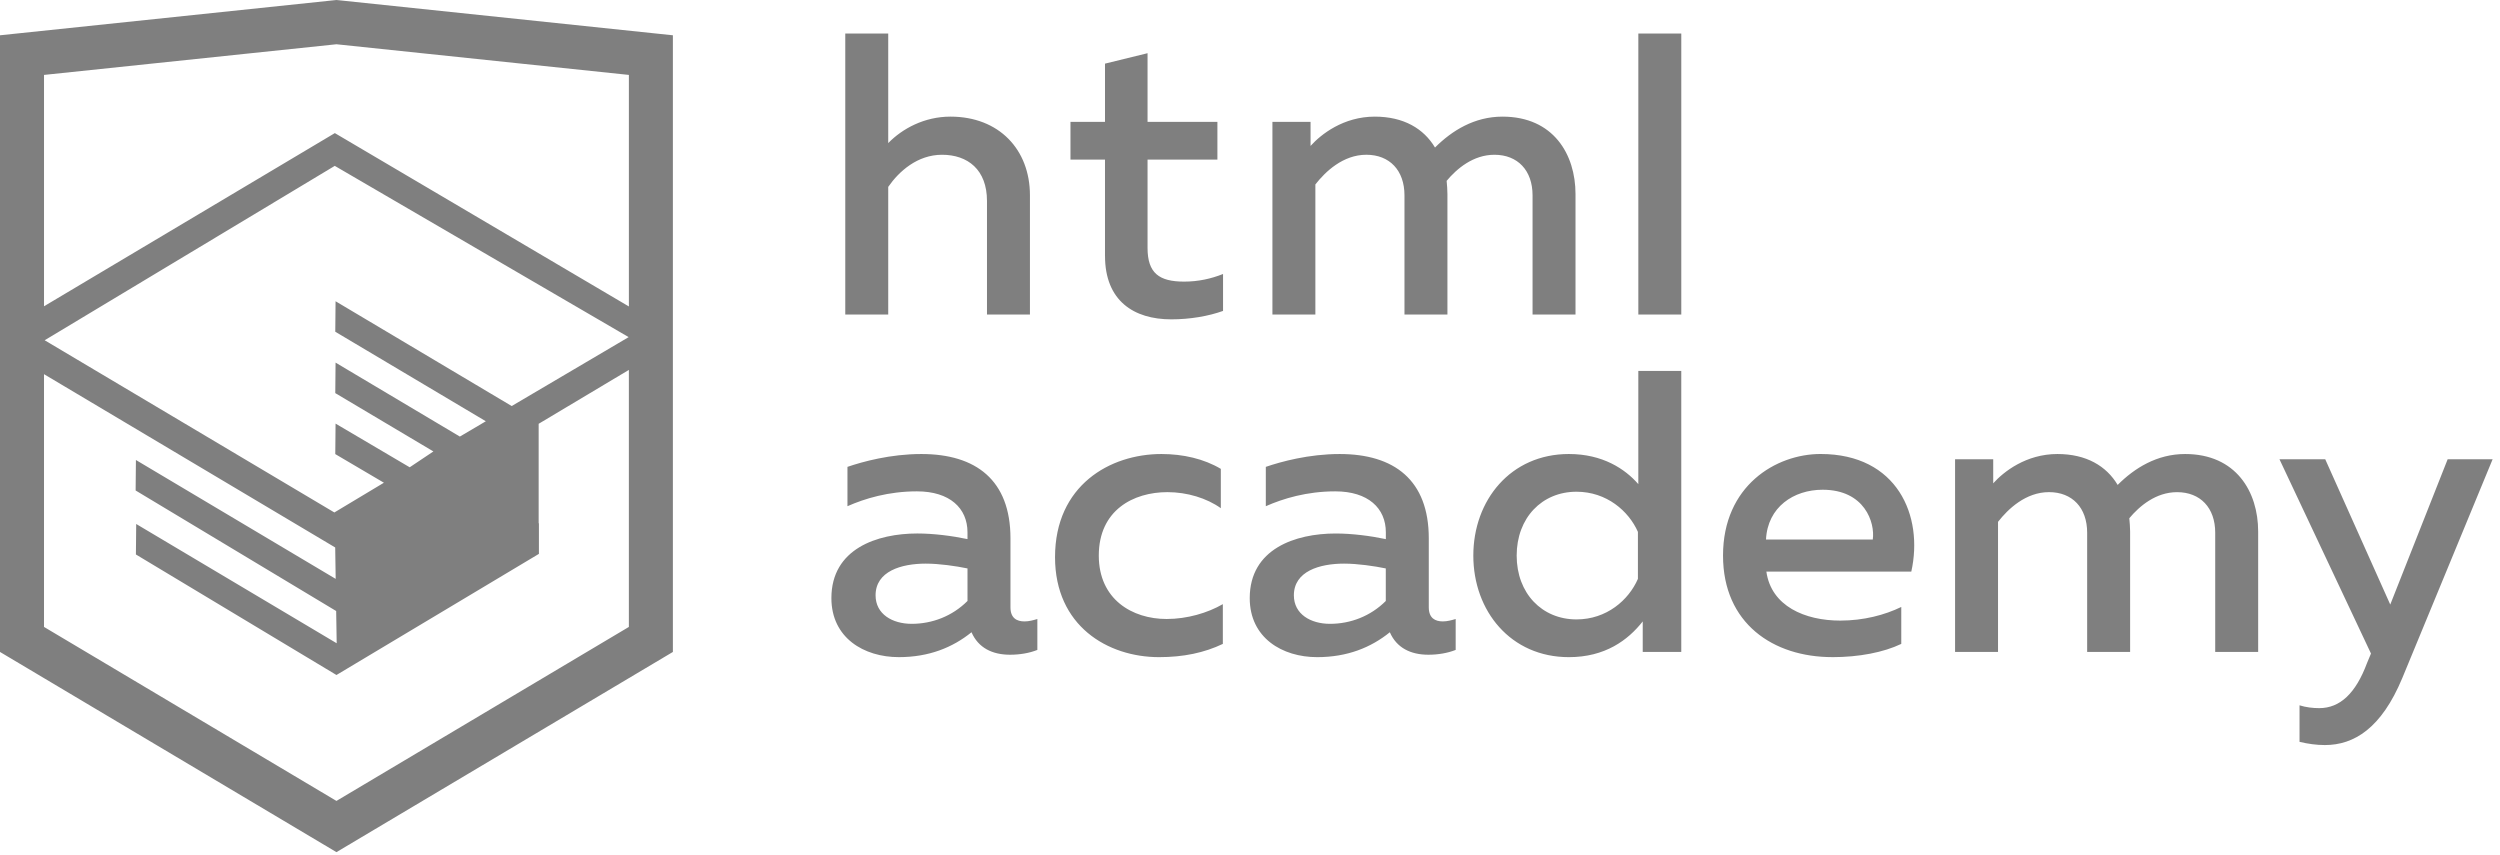
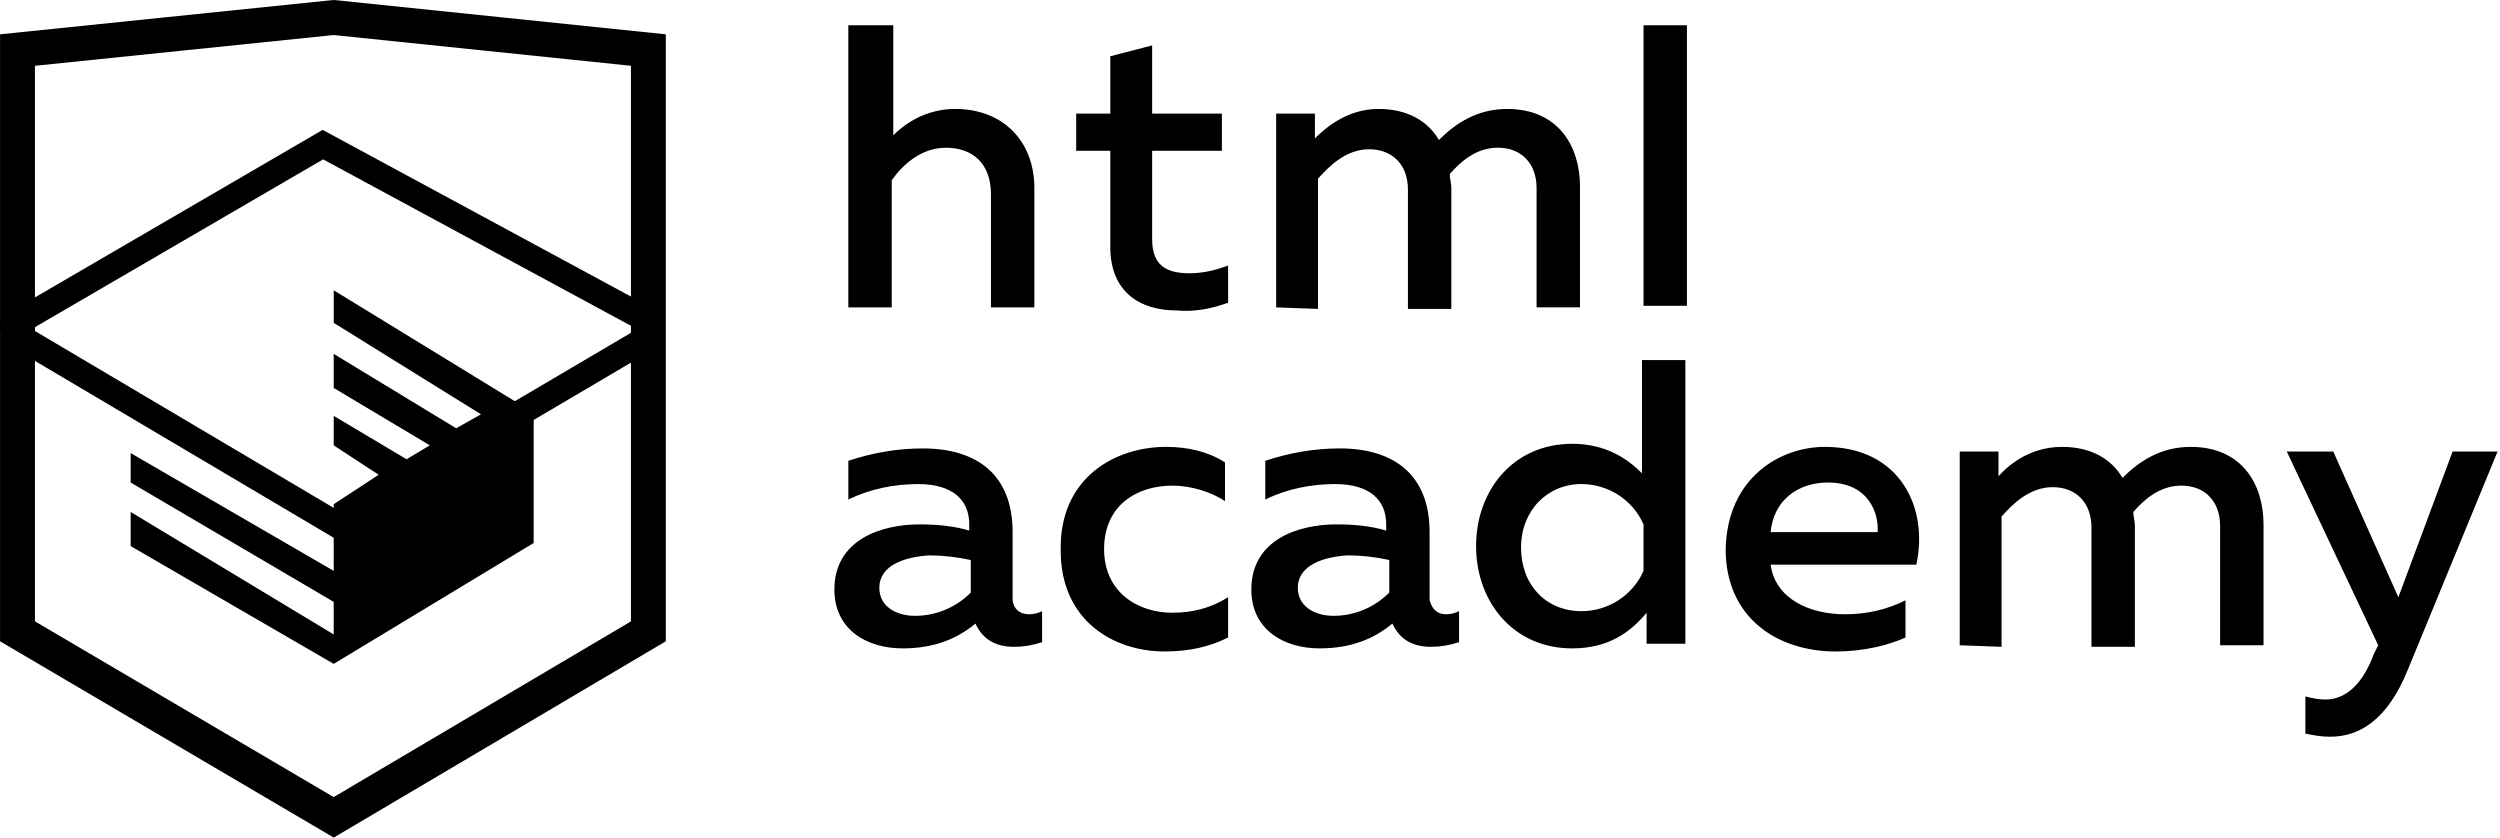
- <svg xmlns="http://www.w3.org/2000/svg" width="582" height="199">
-   <rect width="100%" height="100%" fill="none" />
-   <g class="currentLayer">
-     <path d="M241.497 144.105c-.934.28-1.962.562-2.99.562-1.776 0-3.27-.75-3.27-3.272v-16.074c0-13.552-8.038-19.626-20.748-19.626-7.2 0-13.65 1.775-17.2 2.99v9.16c4.02-1.776 9.53-3.458 16.17-3.458 7.66 0 11.772 3.925 11.772 9.533v1.583c-3.552-.747-7.85-1.308-11.682-1.308-9.345 0-20 3.55-20 15.046 0 9.254 7.57 13.74 15.7 13.74 7.01 0 12.526-2.24 16.918-5.794 1.59 3.645 4.86 5.234 8.973 5.234 2.244 0 4.487-.373 6.356-1.12v-7.2zm-16.26-4.204c-3.553 3.55-8.226 5.327-12.992 5.327-4.486 0-8.41-2.242-8.41-6.636 0-5.602 5.98-7.38 11.68-7.38 3.178 0 7.01.56 9.72 1.12v7.57zm44.58 13.083c5.7 0 10.56-1.028 14.86-3.084v-9.256c-3.553 2.055-8.32 3.457-13.085 3.457-8.037 0-15.794-4.58-15.794-14.764 0-10.563 8.038-14.768 15.98-14.768 4.58 0 9.16 1.4 12.43 3.737v-9.155c-3.924-2.336-8.784-3.456-13.83-3.456-11.964 0-24.767 7.29-24.767 24.018 0 15.98 12.247 23.27 24.21 23.27zm41.12-28.785c-9.346 0-20 3.55-20 15.047 0 9.253 7.57 13.738 15.7 13.738 7.01 0 12.525-2.242 16.917-5.794 1.59 3.64 4.86 5.23 8.973 5.23 2.242 0 4.485-.376 6.354-1.12v-7.198c-.93.28-1.96.562-2.99.562-1.77 0-3.27-.75-3.27-3.272v-16.071c0-13.55-8.033-19.625-20.743-19.625-7.196 0-13.645 1.775-17.197 2.99v9.16c4.02-1.776 9.532-3.458 16.167-3.458 7.663 0 11.776 3.925 11.776 9.533v1.588c-3.552-.75-7.85-1.31-11.682-1.31zm11.682 15.702c-3.557 3.55-8.23 5.327-12.996 5.327-4.486 0-8.41-2.242-8.41-6.636 0-5.602 5.98-7.38 11.68-7.38 3.178 0 7.01.56 9.72 1.12v7.57zm20.37-10.56c0 12.895 8.69 23.643 22.243 23.643 8.41 0 13.738-3.925 17.196-8.317v7.102h8.972v-65.42h-10v26.355c-3.085-3.55-8.318-7.01-16.168-7.01-13.552 0-22.243 10.75-22.243 23.646zm38.317-5.516v10.935c-2.15 4.95-7.29 9.44-14.3 9.44-8.037 0-13.925-6.08-13.925-14.86 0-8.79 5.888-14.866 13.925-14.866 7.01 0 12.15 4.487 14.3 9.346zm45.234 29.16c6.263 0 11.964-1.12 16.076-3.085v-8.6c-3.833 1.87-8.786 3.175-14.207 3.175-8.225 0-16.075-3.365-17.197-11.403h33.738c2.898-12.99-3.27-27.383-21.12-27.383-10.374 0-22.71 7.383-22.71 23.645 0 15.793 11.68 23.643 25.42 23.643zm-2.24-38.974c9.814 0 12.244 7.666 11.683 11.59h-24.86c.374-7.57 6.45-11.59 13.178-11.59zm91.4 10v27.76h10v-28.04c0-9.252-5.14-18.036-17.01-18.036-6.54 0-11.772 3.27-15.7 7.196-2.615-4.393-7.29-7.196-14.02-7.196-7.29 0-12.52 4.112-14.95 6.822v-5.607h-8.88v44.854h10v-30.28c2.338-2.99 6.45-6.916 11.87-6.916s8.88 3.645 8.88 9.44v27.756h10v-28.033c0-1.027-.095-2.056-.188-3.083 2.336-2.804 6.168-6.074 11.12-6.074 5.423 0 8.88 3.644 8.88 9.438zm64.583-17.1h-10.466l-13.365 33.83-15.14-33.83h-10.655l21.308 45.233-.934 2.243c-2.614 7.01-6.26 10.467-11.12 10.467-1.493 0-3.082-.187-4.58-.654v8.502c1.965.468 3.927.748 5.89.748 6.82 0 13.175-3.923 18.035-15.604l21.028-50.935zM206.78 43.505c2.522-3.645 6.82-7.476 12.523-7.476 5.98 0 10.467 3.457 10.467 10.748v26.448h10V45.467c0-10.654-7.196-18.317-18.505-18.317-6.075 0-11.215 2.8-14.486 6.162V7.803h-10v65.42h10v-29.72zm50.467 16.075c0 10.466 6.73 14.765 15.42 14.765 4.394 0 8.692-.748 12.057-1.962v-8.598c-2.804 1.12-5.795 1.775-9.065 1.775-5.8 0-8.51-1.96-8.51-7.85V37.149h16.262v-8.784H267.15v-15.98l-9.906 2.43v13.55h-8.037v8.786h8.036v22.43zm48.967-16.637c2.336-2.99 6.448-6.916 11.87-6.916 5.42 0 8.877 3.645 8.877 9.44v27.756h10V45.187c0-1.028-.09-2.057-.182-3.084 2.337-2.804 6.168-6.074 11.12-6.074 5.422 0 8.88 3.645 8.88 9.44v27.756h10V45.188c0-9.253-5.14-18.037-17.01-18.037-6.542 0-11.776 3.27-15.7 7.196-2.617-4.393-7.29-7.196-14.02-7.196-7.29 0-12.522 4.112-14.952 6.822v-5.607h-8.878v44.86h10V42.943zm75.19-35.14h10v65.42h-10zM78.324.001L0 8.214v143.56l78.324 46.604 78.324-46.604V8.214L79.146.084 78.323 0zm68.08 145.946l-68.08 40.508-68.08-40.508v-58.84l67.79 40.344.112 7.312-46.504-27.677-.068 7.098 46.687 28.06.12 7.506-46.674-27.767-.068 7.098 46.687 28.06 47.134-28.202v-7.13l-.06.033V98.659l21-12.542v59.83zm-.056-67.465L127.72 89.461l-8.597 5.065L78.12 70.131l-.068 7.098 35.048 20.84-.31.183-.756.448-4.98 2.934L78.12 84.416l-.067 7.1 22.84 13.58-5.39 3.604-.13.08L78.12 98.614l-.067 7.098 11.32 6.666-11.532 6.923L10.4 79.211l67.54-40.6v.007l68.41 39.866zm.053-7.14L77.96 30.991v-.01l-.008.006-.01-.005v.01L10.247 71.301v-53.86l68.08-7.138 68.078 7.137v53.9zm66.874" fill="rgba(0,0,0,.5)" />
-   </g>
+ <svg xmlns="http://www.w3.org/2000/svg" width="200" height="67" viewBox="0 0 200 67">
+   <path d="M1.4 4.004L26.697 1.4 51.87 4.004v46.503l-25.173 14.88L1.4 50.506V4.004z" fill="none" stroke="#000" stroke-width="2.791" />
+   <path d="M1.77 25.58L25.83 11.57 51.745 25.58v1.49l-25.05 14.756L1.772 27.07v-1.49z" fill="none" stroke="#000" stroke-width="2.057" />
+   <path d="M26.697 40.337l3.596-2.356-3.596-2.354V33.27l5.83 3.47 1.858-1.114-7.688-4.59V28.31l9.797 5.952 1.984-1.117-11.78-7.316v-2.605l15.996 9.796V43.44L26.697 53.11l-16.244-9.424v-2.73l16.244 9.798V48.15l-16.244-9.548v-2.356l16.244 9.424v-5.333zm55.678 8.805c.373 0 .744-.123.993-.248v2.48c-.744.248-1.488.372-2.232.372-1.364 0-2.48-.495-3.1-1.86-1.49 1.24-3.348 1.985-5.83 1.985-2.85 0-5.455-1.487-5.455-4.712 0-3.97 3.722-5.208 6.82-5.208 1.365 0 2.73.124 3.97.495v-.495c0-1.984-1.364-3.225-4.093-3.225-1.86 0-3.844.373-5.58 1.24v-3.1c1.86-.62 3.844-.992 5.952-.992 4.34 0 7.19 2.108 7.19 6.697v5.456c.126.868.745 1.116 1.365 1.116m-12.028-2.108c0 1.488 1.364 2.232 2.852 2.232 1.612 0 3.223-.62 4.464-1.86v-2.604c-1.117-.248-2.232-.372-3.35-.372-1.86.124-3.967.744-3.967 2.604M93.29 35.75c1.734 0 3.346.372 4.71 1.24v3.1c-1.115-.744-2.728-1.24-4.216-1.24-2.728 0-5.456 1.487-5.456 5.083 0 3.473 2.728 5.086 5.456 5.086 1.612 0 3.1-.374 4.464-1.242v3.224c-1.488.744-3.1 1.116-5.084 1.116-4.092 0-8.308-2.48-8.308-8.06-.124-5.828 4.34-8.308 8.433-8.308m22.443 13.392c.372 0 .744-.123.992-.248v2.48c-.744.248-1.488.372-2.232.372-1.364 0-2.48-.495-3.1-1.86-1.488 1.24-3.348 1.985-5.828 1.985-2.852 0-5.457-1.487-5.457-4.712 0-3.97 3.72-5.208 6.82-5.208 1.364 0 2.728.124 3.97.495v-.495c0-1.984-1.365-3.225-4.094-3.225-1.86 0-3.843.373-5.58 1.24v-3.1c1.86-.62 3.845-.992 5.953-.992 4.34 0 7.192 2.108 7.192 6.697v5.456c.247.868.743 1.116 1.363 1.116m-11.905-2.108c0 1.488 1.365 2.232 2.853 2.232 1.612 0 3.225-.62 4.464-1.86v-2.604c-1.115-.248-2.232-.372-3.347-.372-1.86.124-3.97.744-3.97 2.604m31.003-17.98v22.444h-3.1v-2.48c-1.24 1.49-2.976 2.853-5.952 2.853-4.713 0-7.69-3.72-7.69-8.184 0-4.464 2.977-8.184 7.69-8.184 2.728 0 4.464 1.24 5.58 2.356v-9.053h3.472v.25zm-8.308 9.67c-2.73 0-4.837 2.11-4.837 5.086 0 2.976 1.985 5.084 4.837 5.084 2.108 0 4.092-1.24 4.96-3.224v-3.72c-.868-1.984-2.852-3.225-4.96-3.225m19.468-2.975c6.077 0 8.31 4.96 7.316 9.424H141.65c.373 2.728 3.1 3.968 5.952 3.968 1.737 0 3.35-.372 4.837-1.116v2.976c-1.366.62-3.35 1.116-5.582 1.116-4.71 0-8.804-2.728-8.804-8.185.124-5.703 4.34-8.183 7.936-8.183m.25 2.852c-2.358 0-4.34 1.364-4.59 3.968h8.557c.123-1.364-.62-3.968-3.968-3.968m10.54 13.02v-15.5h3.1v1.983c.867-.99 2.603-2.355 5.084-2.355 2.355 0 3.967.99 4.836 2.48 1.363-1.364 3.1-2.48 5.456-2.48 4.092 0 5.828 2.975 5.828 6.2v9.672h-3.472v-9.548c0-1.984-1.24-3.225-3.1-3.225-1.736 0-2.976 1.116-3.844 2.107 0 .373.124.744.124 1.117v9.672h-3.473v-9.548c0-1.985-1.24-3.224-3.1-3.224s-3.225 1.363-4.093 2.356v10.416l-3.348-.124zm39.432-15.5h3.596l-7.192 17.484c-1.612 3.97-3.844 5.332-6.2 5.332-.743 0-1.364-.124-1.984-.248v-2.976c.497.124.992.248 1.612.248 1.613 0 2.976-1.24 3.845-3.596l.37-.744-7.316-15.5h3.72l5.208 11.656 4.34-11.656zM71.462 2.02v8.804c1.365-1.364 3.1-2.108 4.96-2.108 3.845 0 6.326 2.605 6.326 6.325v9.55h-3.472v-9.053c0-2.48-1.488-3.72-3.597-3.72-1.985 0-3.473 1.363-4.34 2.603v10.17h-3.473V2.02h3.596zm20.71 1.612V9.09h5.58v2.975h-5.58v7.068c0 1.984.992 2.728 2.976 2.728 1.117 0 2.108-.247 3.1-.62v2.977c-1.363.496-2.727.744-4.092.62-2.976 0-5.332-1.488-5.332-5.084v-7.688h-2.73V9.09h2.73V4.5l3.348-.868zm9.92 20.957V9.09h3.1v1.983c.868-.87 2.605-2.357 5.085-2.357 2.356 0 3.968.993 4.836 2.48 1.364-1.363 3.1-2.48 5.457-2.48 4.09 0 5.828 2.976 5.828 6.2v9.673h-3.472v-9.55c0-1.984-1.24-3.223-3.1-3.223-1.737 0-2.977 1.115-3.845 2.108 0 .372.125.744.125 1.116v9.673h-3.472v-9.55c0-1.983-1.24-3.222-3.1-3.222s-3.224 1.365-4.092 2.357v10.416l-3.347-.124zm29.39-22.57h3.472v22.445h-3.472V2.02z" />
</svg>
